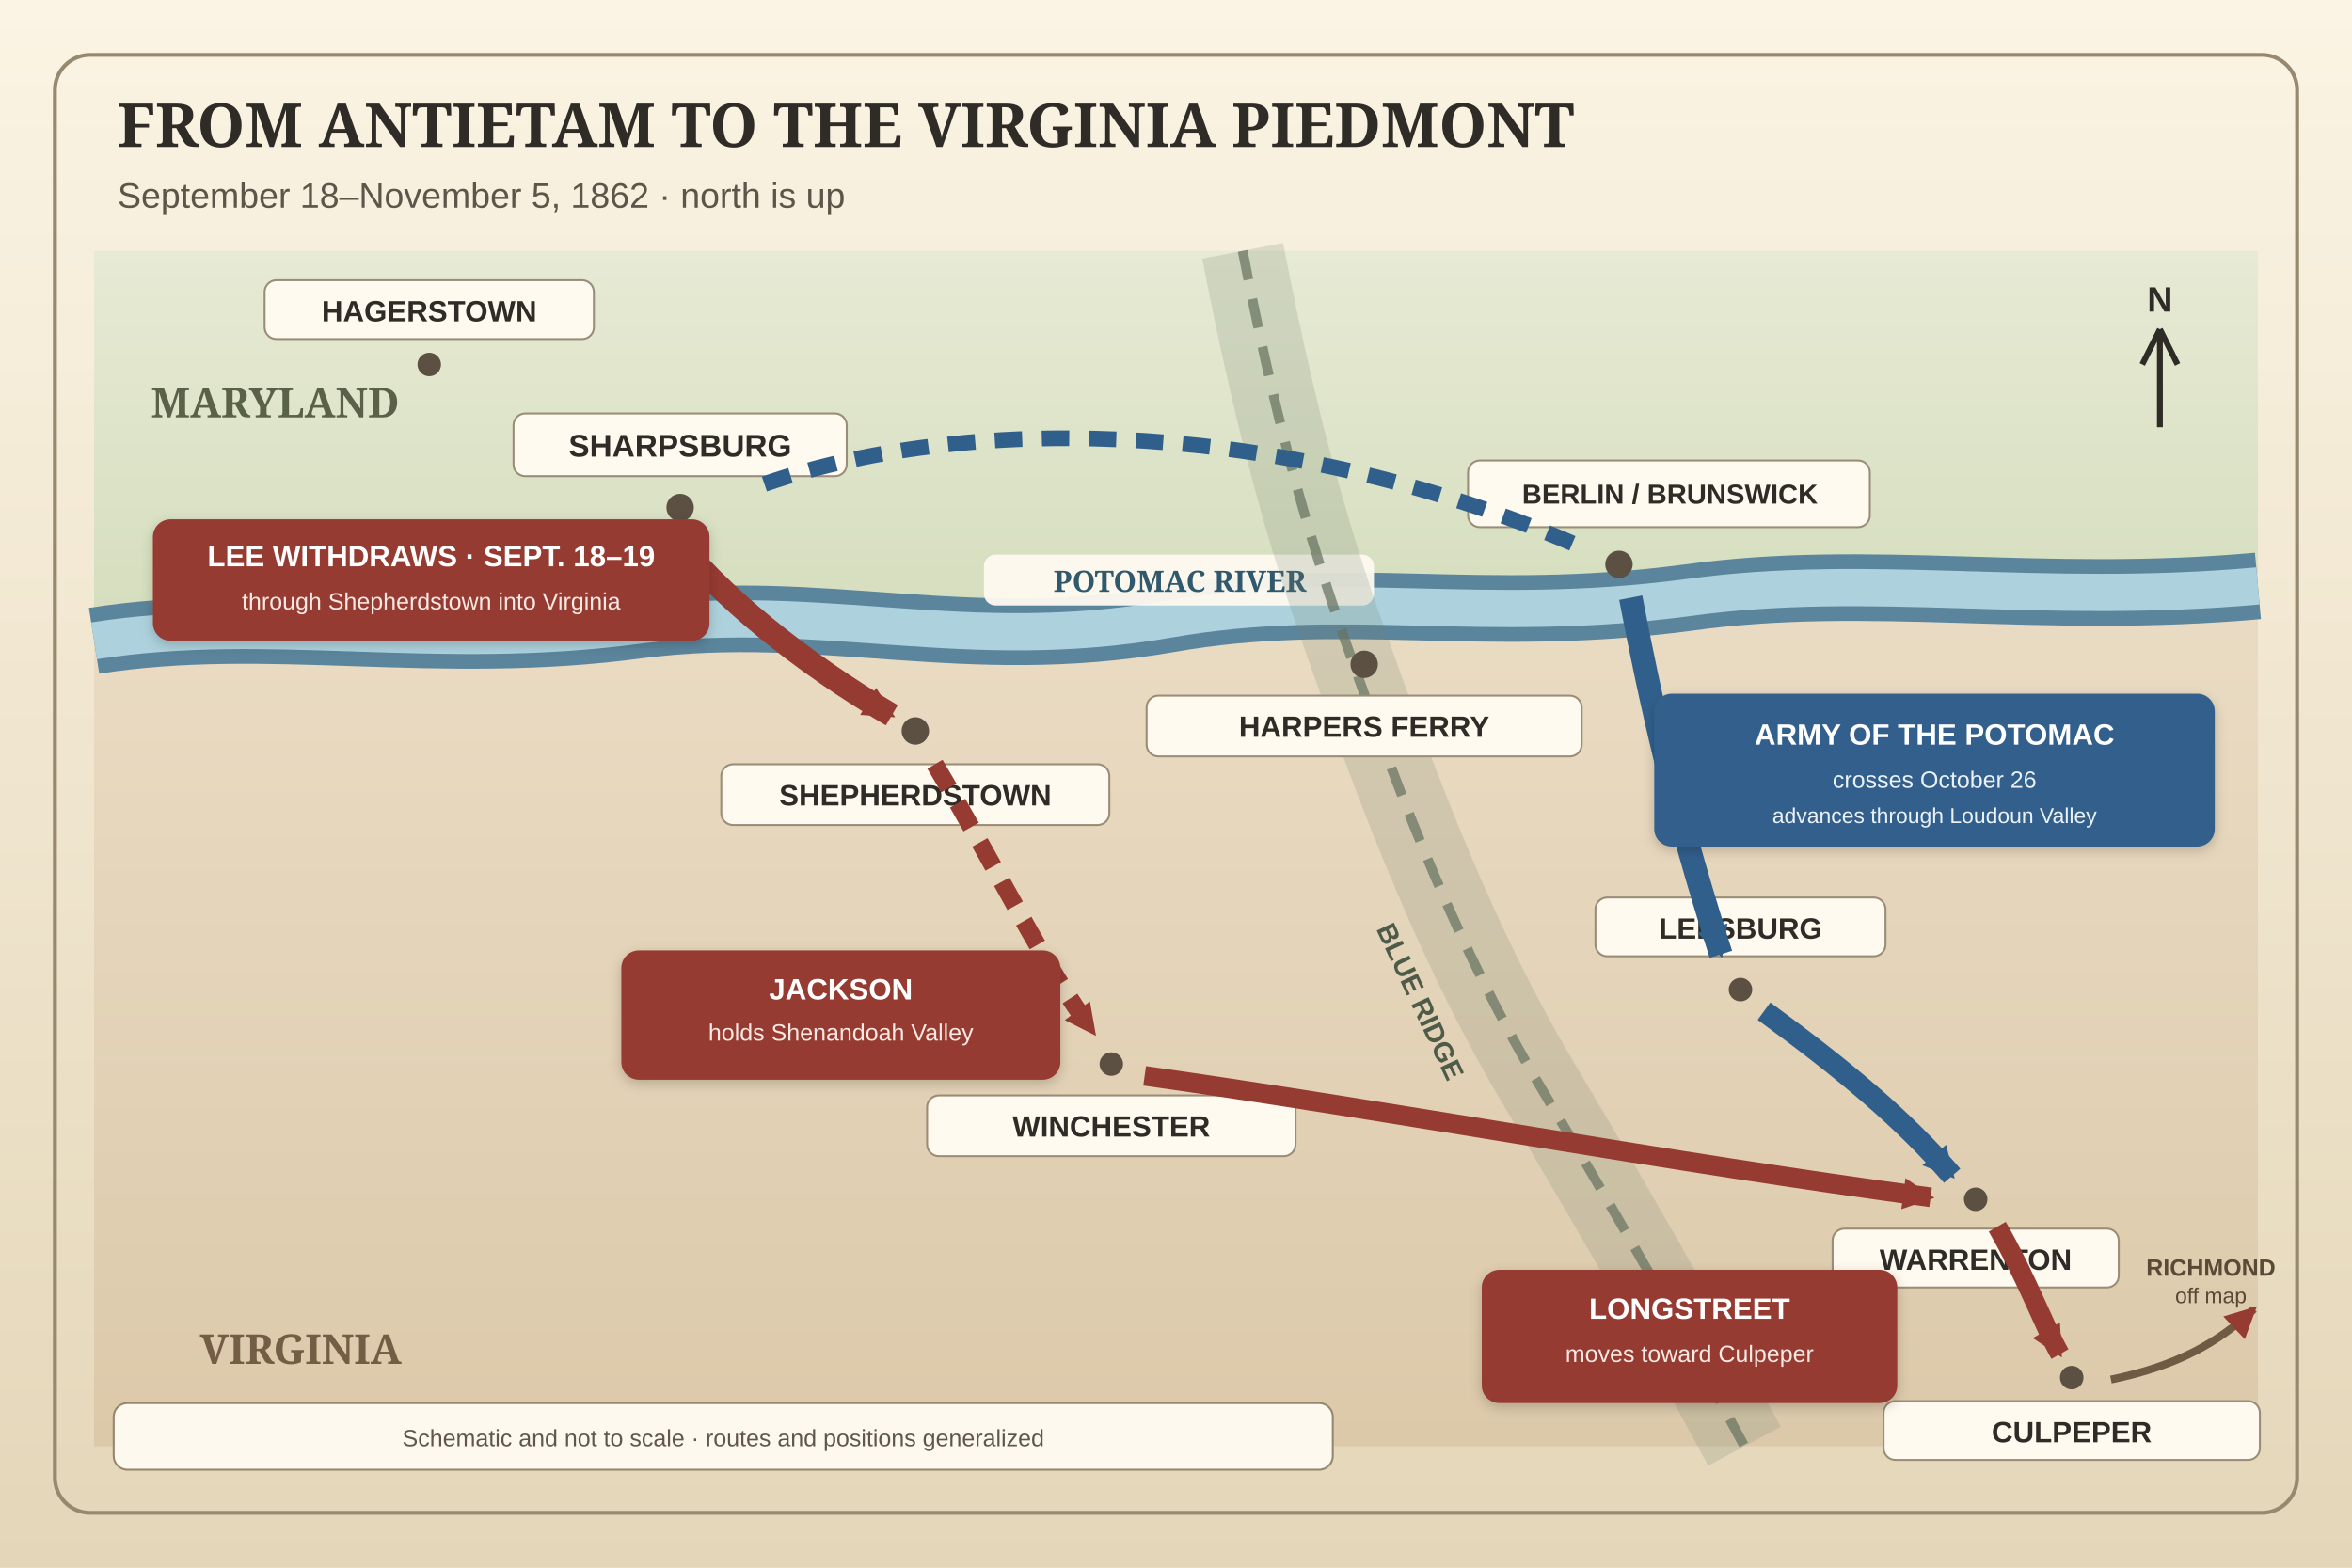
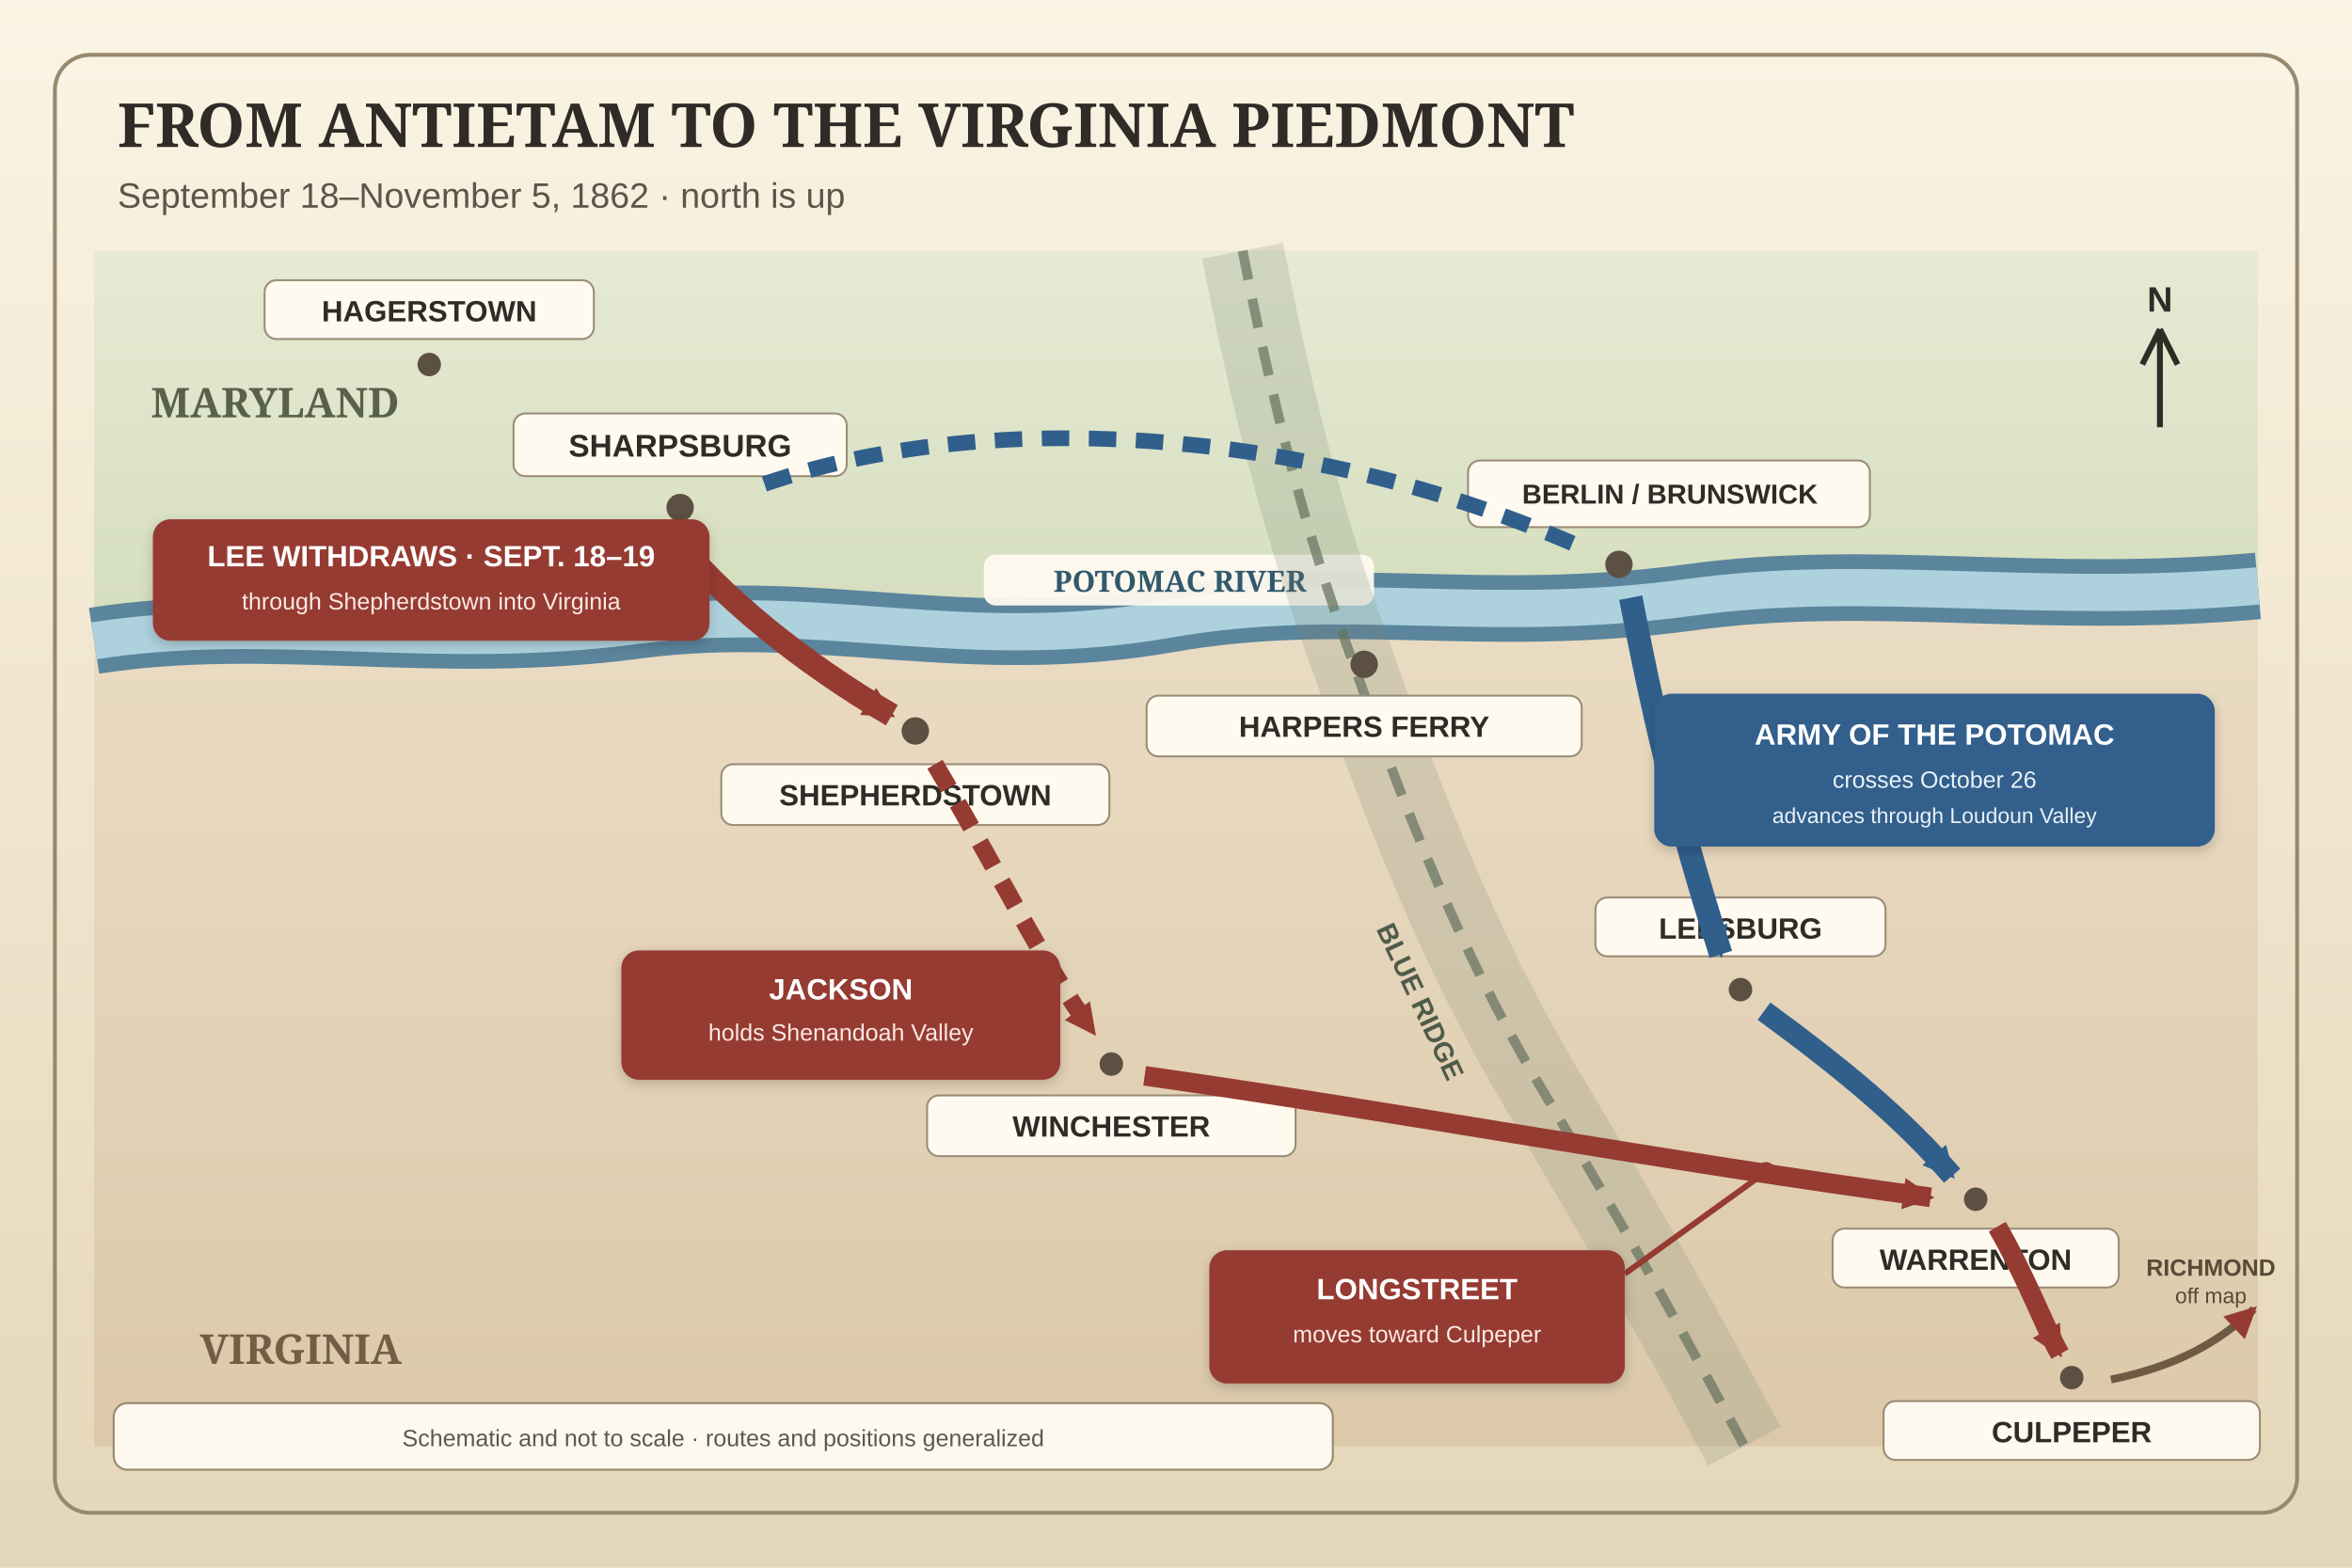
<svg xmlns="http://www.w3.org/2000/svg" width="1200" height="800" viewBox="0 0 1200 800" role="img" aria-labelledby="title desc">
  <defs>
    <linearGradient id="paper" x1="0" y1="0" x2="0" y2="1">
      <stop offset="0" stop-color="#fbf4e4" />
      <stop offset="1" stop-color="#e4d6b8" />
    </linearGradient>
    <linearGradient id="maryland" x1="0" y1="0" x2="0" y2="1">
      <stop offset="0" stop-color="#e7ead4" />
      <stop offset="1" stop-color="#d4ddbd" />
    </linearGradient>
    <linearGradient id="virginia" x1="0" y1="0" x2="0" y2="1">
      <stop offset="0" stop-color="#eadcc4" />
      <stop offset="1" stop-color="#dcc9aa" />
    </linearGradient>
    <marker id="blueArrow" markerWidth="16" markerHeight="16" refX="14" refY="8" orient="auto" markerUnits="userSpaceOnUse" viewBox="0 0 16 16">
      <path d="M0 0L16 8L0 16Z" fill="#315f8c" />
    </marker>
    <marker id="redArrow" markerWidth="16" markerHeight="16" refX="14" refY="8" orient="auto" markerUnits="userSpaceOnUse" viewBox="0 0 16 16">
      <path d="M0 0L16 8L0 16Z" fill="#963b31" />
    </marker>
    <filter id="shadow" x="-20%" y="-20%" width="140%" height="140%">
      <feDropShadow dx="0" dy="2" stdDeviation="3" flood-opacity="0.2" />
    </filter>
  </defs>
  <rect width="1200" height="800" fill="url(#paper)" />
  <rect x="28" y="28" width="1144" height="744" rx="18" fill="none" stroke="#97896f" stroke-width="2" />
  <text x="60" y="75" font-family="Georgia, serif" font-size="31" font-weight="700" fill="#2f2b27">FROM ANTIETAM TO THE VIRGINIA PIEDMONT</text>
  <text x="60" y="106" font-family="Arial, sans-serif" font-size="18" fill="#5c5549">September 18–November 5, 1862 · north is up</text>
  <path d="M48 128H1152V299C1040 309 954 292 861 305C755 319 687 300 596 316C493 334 419 307 326 319C223 333 137 313 48 327Z" fill="url(#maryland)" />
  <path d="M48 327C137 313 223 333 326 319C419 307 493 334 596 316C687 300 755 319 861 305C954 292 1040 309 1152 299V738H48Z" fill="url(#virginia)" />
  <path d="M48 327C137 313 223 333 326 319C419 307 493 334 596 316C687 300 755 319 861 305C954 292 1040 309 1152 299" fill="none" stroke="#5b859c" stroke-width="34" />
  <path d="M48 327C137 313 223 333 326 319C419 307 493 334 596 316C687 300 755 319 861 305C954 292 1040 309 1152 299" fill="none" stroke="#add2dd" stroke-width="19" />
  <text x="77" y="213" font-family="Georgia, serif" font-size="21" font-weight="700" fill="#596248">MARYLAND</text>
  <text x="102" y="696" font-family="Georgia, serif" font-size="21" font-weight="700" fill="#735d45">VIRGINIA</text>
  <rect x="502" y="283" width="199" height="26" rx="6" fill="#fffaf0" opacity="0.94" />
  <text x="602" y="302" text-anchor="middle" font-family="Georgia, serif" font-size="15" font-weight="700" fill="#31596d">POTOMAC RIVER</text>
  <path d="M634 128C649 205 665 269 691 340C715 408 744 484 785 553C813 600 845 654 890 738" fill="none" stroke="#71806f" stroke-width="42" opacity="0.2" />
  <path d="M634 128C649 205 665 269 691 340C715 408 744 484 785 553C813 600 845 654 890 738" fill="none" stroke="#66735f" stroke-width="5" stroke-dasharray="15 10" opacity="0.72" />
  <text x="702" y="474" font-family="Arial, sans-serif" font-size="14" font-weight="700" fill="#4e5b49" transform="rotate(65 702 474)">BLUE RIDGE</text>
  <g font-family="Arial, sans-serif" fill="#2f2b27">
    <circle cx="219" cy="186" r="6" fill="#5c5043" />
    <rect x="135" y="143" width="168" height="30" rx="6" fill="#fffaf0" stroke="#9a8c76" />
    <text x="219" y="164" text-anchor="middle" font-size="15" font-weight="700">HAGERSTOWN</text>
    <circle cx="347" cy="259" r="7" fill="#5c5043" />
    <rect x="262" y="211" width="170" height="32" rx="6" fill="#fffaf0" stroke="#9a8c76" />
    <text x="347" y="233" text-anchor="middle" font-size="16" font-weight="700">SHARPSBURG</text>
    <circle cx="467" cy="373" r="7" fill="#5c5043" />
    <rect x="368" y="390" width="198" height="31" rx="6" fill="#fffaf0" stroke="#9a8c76" />
    <text x="467" y="411" text-anchor="middle" font-size="15" font-weight="700">SHEPHERDSTOWN</text>
    <circle cx="696" cy="339" r="7" fill="#5c5043" />
    <rect x="585" y="355" width="222" height="31" rx="6" fill="#fffaf0" stroke="#9a8c76" />
    <text x="696" y="376" text-anchor="middle" font-size="15" font-weight="700">HARPERS FERRY</text>
    <circle cx="826" cy="288" r="7" fill="#5c5043" />
    <rect x="749" y="235" width="205" height="34" rx="6" fill="#fffaf0" stroke="#9a8c76" />
    <text x="852" y="257" text-anchor="middle" font-size="14" font-weight="700">BERLIN / BRUNSWICK</text>
    <circle cx="567" cy="543" r="6" fill="#5c5043" />
    <rect x="473" y="559" width="188" height="31" rx="6" fill="#fffaf0" stroke="#9a8c76" />
    <text x="567" y="580" text-anchor="middle" font-size="15" font-weight="700">WINCHESTER</text>
    <circle cx="888" cy="505" r="6" fill="#5c5043" />
    <rect x="814" y="458" width="148" height="30" rx="6" fill="#fffaf0" stroke="#9a8c76" />
    <text x="888" y="479" text-anchor="middle" font-size="15" font-weight="700">LEESBURG</text>
    <circle cx="1008" cy="612" r="6" fill="#5c5043" />
    <rect x="935" y="627" width="146" height="30" rx="6" fill="#fffaf0" stroke="#9a8c76" />
    <text x="1008" y="648" text-anchor="middle" font-size="15" font-weight="700">WARRENTON</text>
    <circle cx="1057" cy="703" r="6" fill="#5c5043" />
    <rect x="961" y="715" width="192" height="30" rx="6" fill="#fffaf0" stroke="#9a8c76" />
    <text x="1057" y="736" text-anchor="middle" font-size="15" font-weight="700">CULPEPER</text>
  </g>
  <path d="M342 272C367 304 409 338 455 365" fill="none" stroke="#963b31" stroke-width="12" marker-end="url(#redArrow)" />
  <g transform="translate(220 296)" font-family="Arial, sans-serif" filter="url(#shadow)">
    <rect x="-142" y="-31" width="284" height="62" rx="9" fill="#963b31" />
    <text x="0" y="-7" text-anchor="middle" font-size="15" font-weight="700" fill="#fff">LEE WITHDRAWS · SEPT. 18–19</text>
    <text x="0" y="15" text-anchor="middle" font-size="12" fill="#fae9e4">through Shepherdstown into Virginia</text>
  </g>
  <path d="M477 390C512 449 532 492 558 527" fill="none" stroke="#963b31" stroke-width="9" stroke-dasharray="14 9" marker-end="url(#redArrow)" />
  <path d="M584 549C711 567 851 593 985 611" fill="none" stroke="#963b31" stroke-width="10" marker-end="url(#redArrow)" />
  <path d="M1019 626C1034 652 1043 677 1051 691" fill="none" stroke="#963b31" stroke-width="10" marker-end="url(#redArrow)" />
  <g transform="translate(429 518)" font-family="Arial, sans-serif" filter="url(#shadow)">
    <rect x="-112" y="-33" width="224" height="66" rx="9" fill="#963b31" />
    <text x="0" y="-8" text-anchor="middle" font-size="15" font-weight="700" fill="#fff">JACKSON</text>
    <text x="0" y="13" text-anchor="middle" font-size="12" fill="#fae9e4">holds Shenandoah Valley</text>
  </g>
-   <g transform="translate(862 682)" font-family="Arial, sans-serif" filter="url(#shadow)">
+   <path d="M829 650L901 598" fill="none" stroke="#963b31" stroke-width="3" />
+   <circle cx="901" cy="598" r="5" fill="#963b31" />
+   <g transform="translate(723 672)" font-family="Arial, sans-serif" filter="url(#shadow)">
    <rect x="-106" y="-34" width="212" height="68" rx="9" fill="#963b31" />
    <text x="0" y="-9" text-anchor="middle" font-size="15" font-weight="700" fill="#fff">LONGSTREET</text>
    <text x="0" y="13" text-anchor="middle" font-size="12" fill="#fae9e4">moves toward Culpeper</text>
  </g>
  <path d="M390 247C500 209 661 216 804 278" fill="none" stroke="#315f8c" stroke-width="8" stroke-dasharray="14 10" />
  <path d="M832 305C842 357 854 412 878 487" fill="none" stroke="#315f8c" stroke-width="12" marker-end="url(#blueArrow)" />
  <path d="M900 516C941 546 971 571 996 600" fill="none" stroke="#315f8c" stroke-width="11" marker-end="url(#blueArrow)" />
  <g transform="translate(987 393)" font-family="Arial, sans-serif" filter="url(#shadow)">
    <rect x="-143" y="-39" width="286" height="78" rx="9" fill="#315f8c" />
    <text x="0" y="-13" text-anchor="middle" font-size="15" font-weight="700" fill="#fff">ARMY OF THE POTOMAC</text>
    <text x="0" y="9" text-anchor="middle" font-size="12" fill="#eaf2f8">crosses October 26</text>
    <text x="0" y="27" text-anchor="middle" font-size="11" fill="#eaf2f8">advances through Loudoun Valley</text>
  </g>
  <path d="M1077 704C1111 697 1132 685 1150 668" fill="none" stroke="#6f5a44" stroke-width="4" marker-end="url(#redArrow)" />
  <text x="1128" y="651" text-anchor="middle" font-family="Arial, sans-serif" font-size="12" font-weight="700" fill="#5b4938">RICHMOND</text>
  <text x="1128" y="665" text-anchor="middle" font-family="Arial, sans-serif" font-size="11" fill="#5b4938">off map</text>
  <g transform="translate(1102 168)" font-family="Arial, sans-serif" fill="#2f2b27">
    <path d="M0 50V0M0 0L-9 18M0 0L9 18" fill="none" stroke="#2f2b27" stroke-width="3" />
    <text x="0" y="-9" text-anchor="middle" font-size="18" font-weight="700">N</text>
  </g>
  <rect x="58" y="716" width="622" height="34" rx="7" fill="#fffaf0" stroke="#93846d" opacity="0.97" />
  <text x="369" y="738" text-anchor="middle" font-family="Arial, sans-serif" font-size="12" fill="#5f574d">Schematic and not to scale · routes and positions generalized</text>
</svg>
